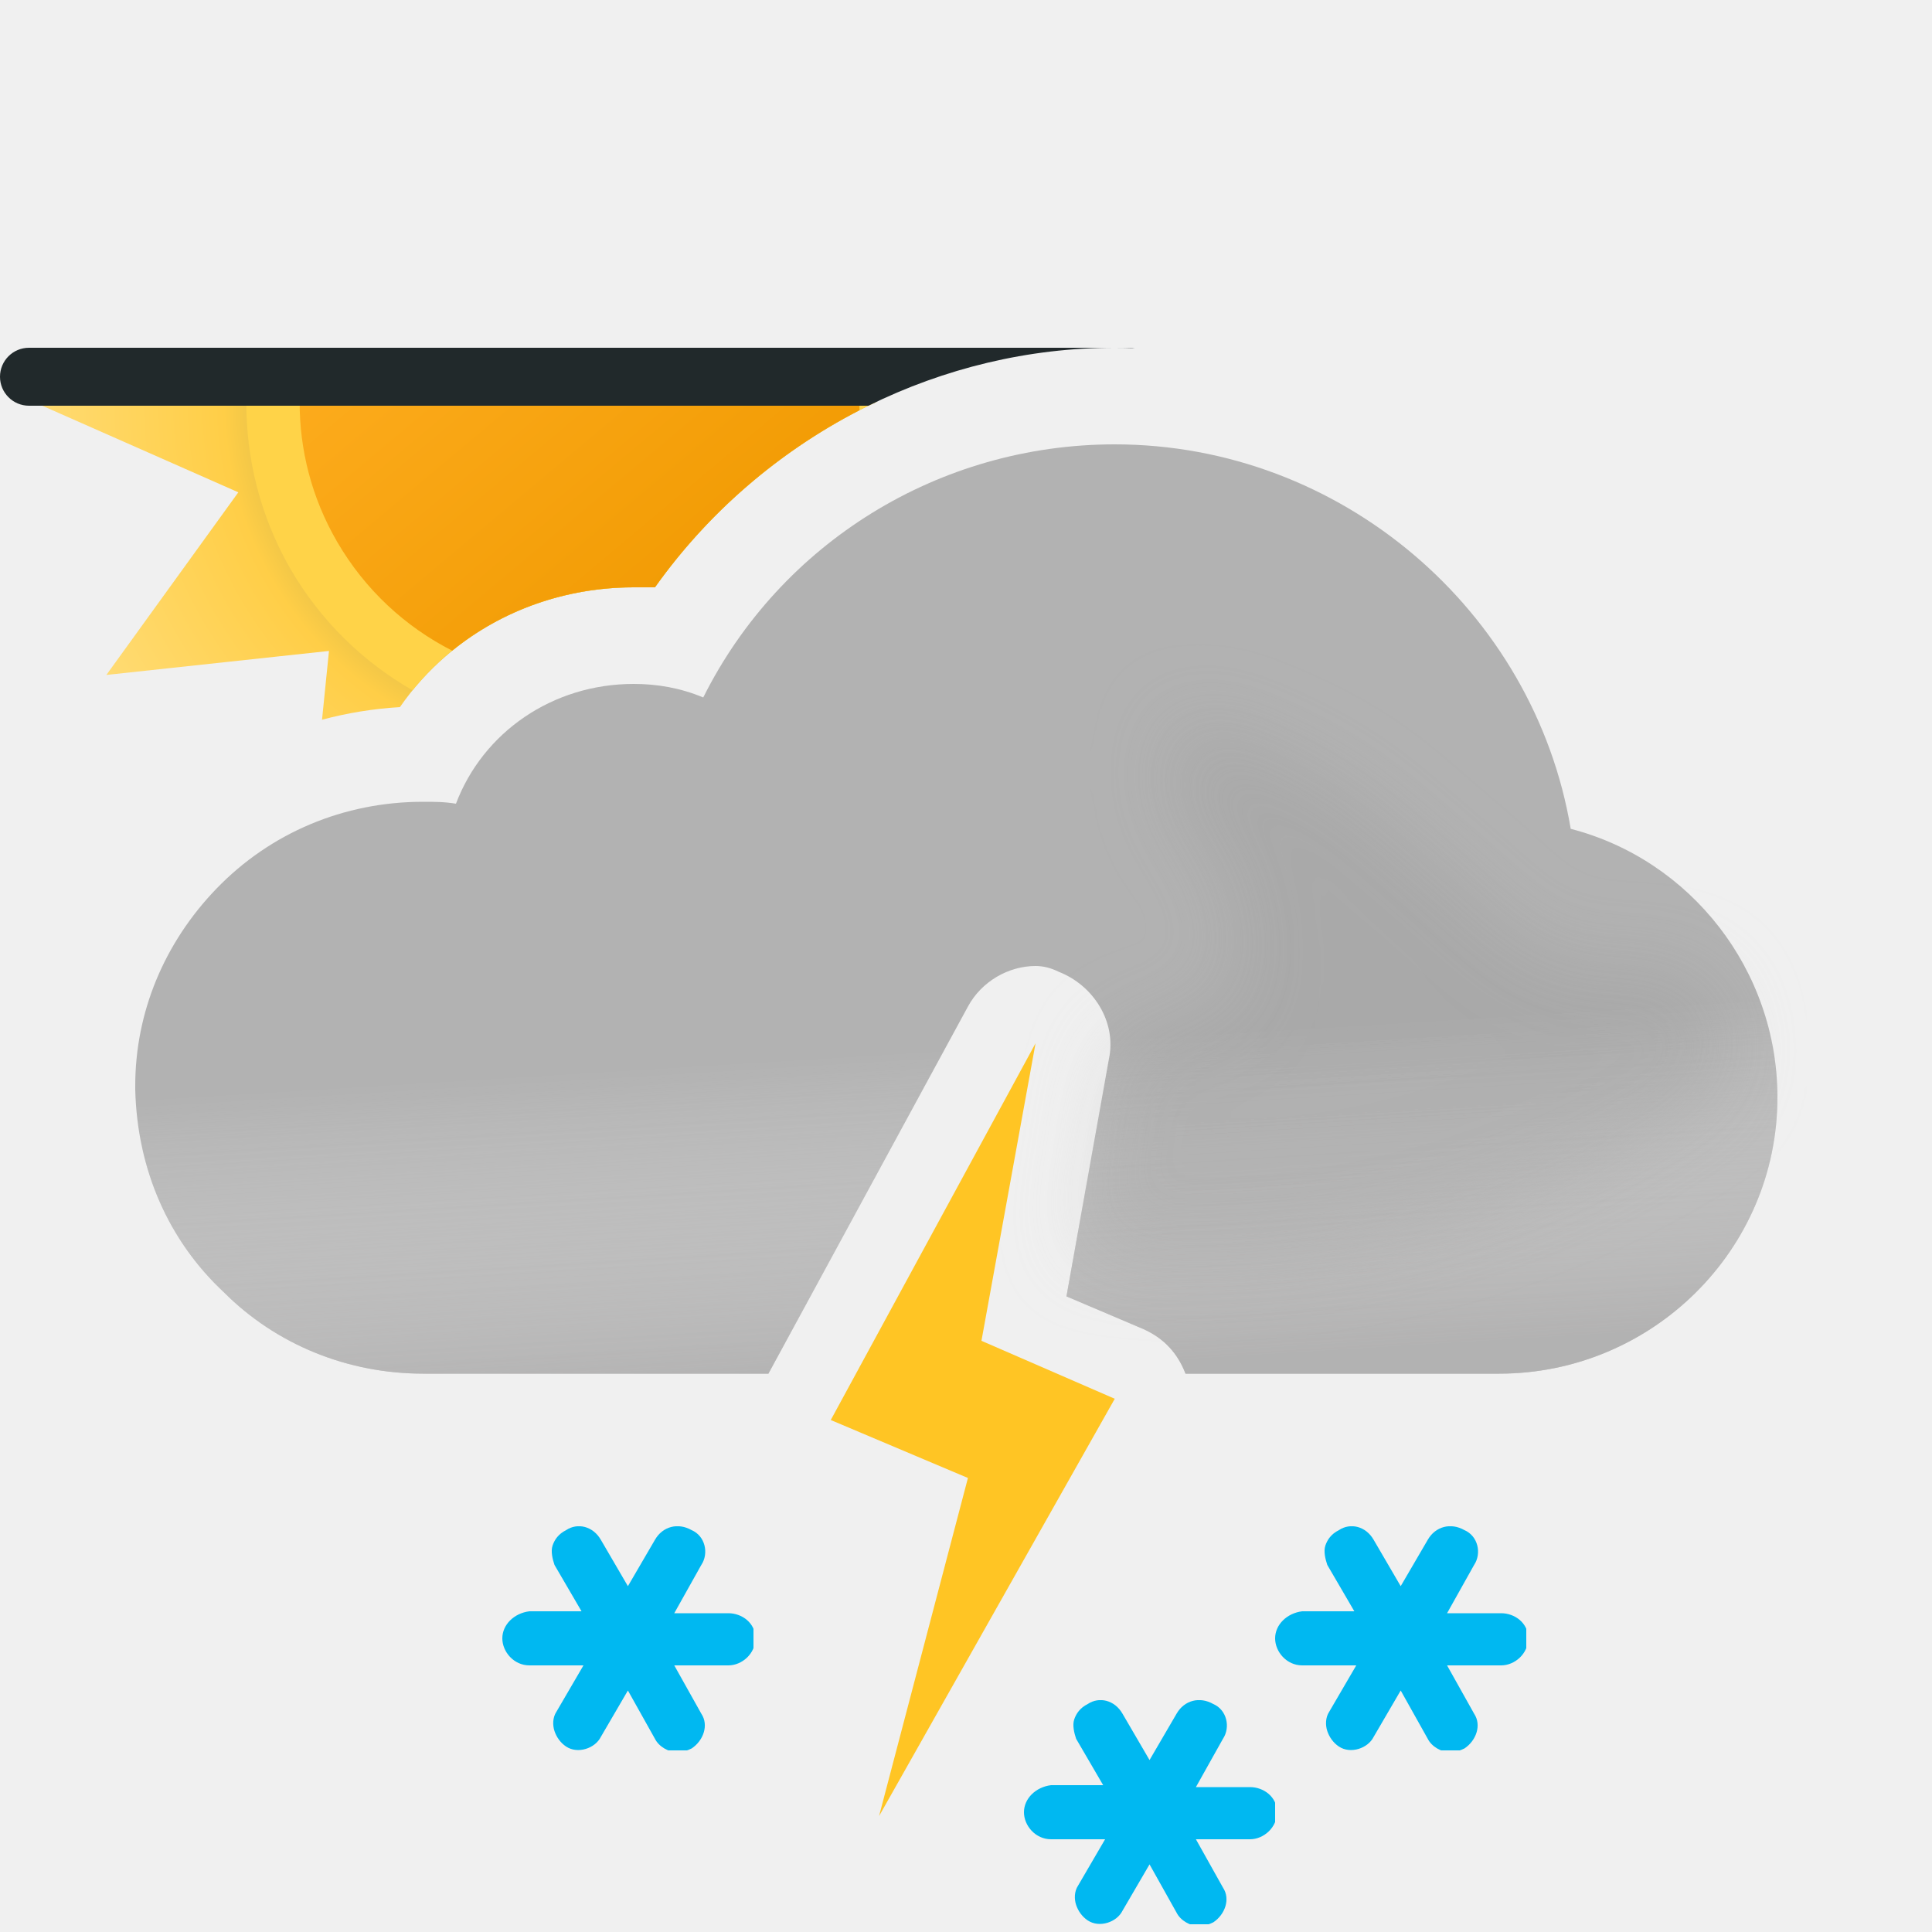
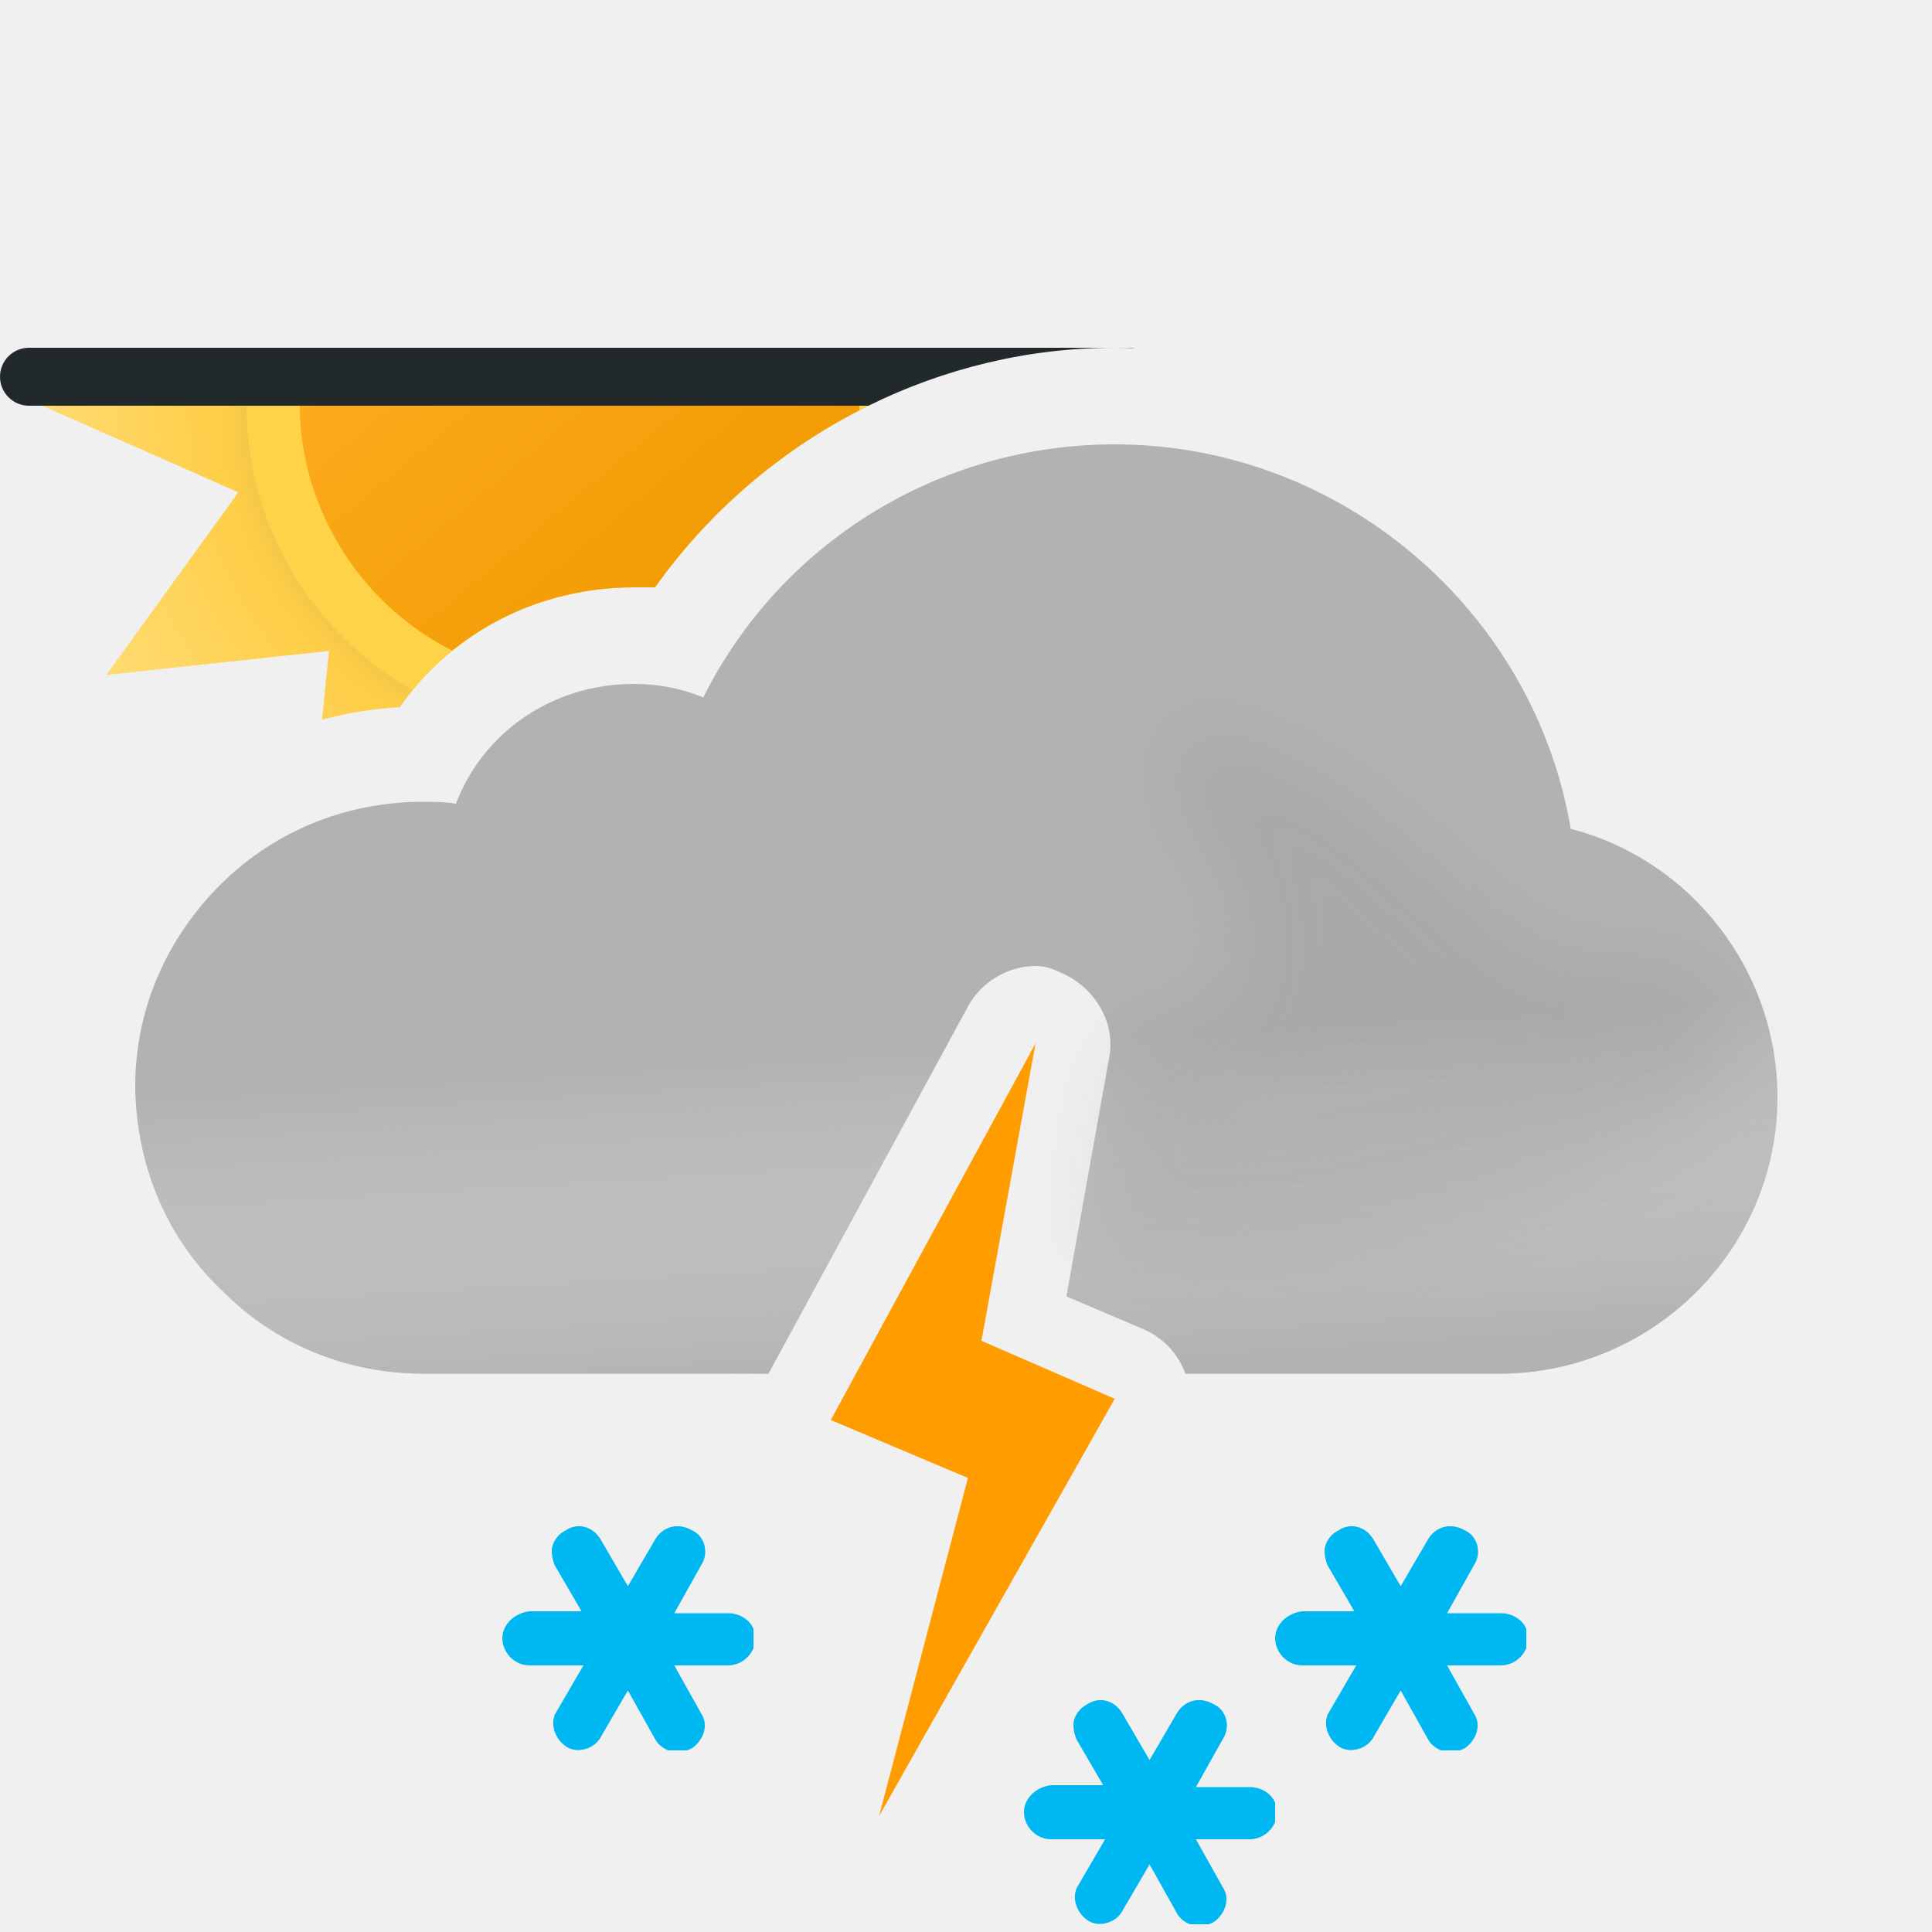
<svg xmlns="http://www.w3.org/2000/svg" width="100" height="100" viewBox="0 0 100 100" fill="none">
  <path fill-rule="evenodd" clip-rule="evenodd" d="M45.384 20.79C40.829 22.945 36.844 26.256 33.9 30.4H32.8C27.9 30.4 23.4 32.7 20.7 36.6C19.321 36.683 17.972 36.903 16.668 37.253L17.028 33.693L5.505 34.935L12.336 25.482L1.71 20.79H45.384Z" fill="url(#paint0_radial_149_1412)" />
  <path fill-rule="evenodd" clip-rule="evenodd" d="M45.384 20.79C40.829 22.945 36.844 26.256 33.9 30.4H32.8C28.276 30.4 24.094 32.36 21.353 35.73C18.801 34.268 16.591 32.139 15.016 29.421C13.466 26.708 12.736 23.732 12.75 20.79H45.384Z" fill="#FFD348" />
  <path fill-rule="evenodd" clip-rule="evenodd" d="M44.481 21.236C40.303 23.39 36.648 26.532 33.9 30.4H32.8C29.292 30.4 25.989 31.579 23.405 33.679C20.993 32.449 18.896 30.537 17.445 28.034C16.123 25.755 15.501 23.257 15.51 20.79H44.49C44.489 20.939 44.486 21.087 44.481 21.236Z" fill="url(#paint1_linear_149_1412)" />
  <path fill-rule="evenodd" clip-rule="evenodd" d="M1.5 18C0.672 18 0 18.672 0 19.5C0 20.328 0.672 21 1.5 21H44.95C48.862 19.07 53.214 18 57.7 18C58.047 18 58.394 18.006 58.739 18.019C58.661 18.006 58.581 18 58.5 18H57.7H1.5Z" fill="#21292B" />
  <path fill-rule="evenodd" clip-rule="evenodd" d="M57.7 23C69.4 23 79.4 31.6 81.3 42.9C87.5 44.5 92 50.2 92 56.8C92 64.7 85.5 71.1 77.6 71.1H61.362C60.957 70.051 60.266 69.285 59.2 68.8L55.2 67.1L57.4 54.8C57.8 52.9 56.6 51 54.8 50.3C54.4 50.1 54 50 53.6 50C52.2 50 50.8 50.8 50.1 52.1L39.772 71.1H21.9C18 71.1 14.3 69.6 11.6 66.9C8.7 64.2 7.1 60.5 7 56.4V56.2C7 52.4 8.5 48.8 11.2 46C14 43.1 17.8 41.5 21.9 41.5C22.5 41.5 23 41.5 23.6 41.6C25 37.9 28.6 35.4 32.8 35.4C34 35.4 35.2 35.6 36.4 36.1C40.4 28.1 48.6 23 57.7 23Z" fill="#B2B2B2" />
  <g opacity="0.6">
    <path fill-rule="evenodd" clip-rule="evenodd" d="M57.7 23C69.4 23 79.4 31.6 81.3 42.9C87.5 44.5 92 50.2 92 56.8C92 64.7 85.5 71.1 77.6 71.1H61.362C60.957 70.051 60.266 69.285 59.2 68.8L55.2 67.1L57.4 54.8C57.8 52.9 56.6 51 54.8 50.3C54.4 50.1 54 50 53.6 50C52.2 50 50.8 50.8 50.1 52.1L39.772 71.1H21.9C18 71.1 14.3 69.6 11.6 66.9C8.7 64.2 7.1 60.5 7 56.4V56.2C7 52.4 8.5 48.8 11.2 46C14 43.1 17.8 41.5 21.9 41.5C22.5 41.5 23 41.5 23.6 41.6C25 37.9 28.6 35.4 32.8 35.4C34 35.4 35.2 35.6 36.4 36.1C40.4 28.1 48.6 23 57.7 23Z" fill="url(#paint2_linear_149_1412)" style="mix-blend-mode:multiply" />
  </g>
  <g style="mix-blend-mode:multiply" opacity="0.3" filter="url(#filter0_f_149_1412)">
    <path fill-rule="evenodd" clip-rule="evenodd" d="M44.073 63.187C37.484 63.637 30.455 64 29.5 64C23 64 18.5 69.101 18.5 69.101H40.859L44.073 63.187ZM56.485 59.918L57.4 54.8C57.451 54.557 57.476 54.314 57.477 54.073C58.125 53.834 58.647 53.603 58.647 53.603C58.647 53.603 62.999 52.001 63.75 52.001C64.501 52.001 64.124 49.038 63.89 47.191L63.89 47.191L63.75 45.871C63.75 45.509 63.302 44.986 62.75 44.341C61.973 43.433 60.988 42.284 60.75 41.001C60.575 40.06 60.776 38.919 60.922 38.092C61.013 37.575 61.083 37.18 61.026 37.033C61.138 37.086 61.948 37.36 61.948 37.36C63.896 38.02 66.977 39.099 69.75 41.001C71.408 42.138 73.691 44.314 73.691 44.314C73.691 44.314 75.336 45.586 75.75 46.001C76.75 47.001 79.75 50.001 81.75 50.001H86.75L89 51.591L89.5 54.801C89.5 62.701 83 69.101 75.1 69.101H59.758C59.585 68.991 59.399 68.89 59.2 68.8L55.2 67.1L56.126 61.922C56.682 61.567 56.688 60.814 56.485 59.918ZM60.99 37.001C61.005 36.997 61.016 37.008 61.026 37.033C61.026 37.033 60.975 37.004 60.99 37.001Z" fill="url(#paint3_radial_149_1412)" />
  </g>
-   <path fill-rule="evenodd" clip-rule="evenodd" d="M50.8 69.4L53.6 54L43 73.5L50.1 76.5L45.5 94L57.7 72.4L50.8 69.4Z" fill="#FFC524" />
+   <path fill-rule="evenodd" clip-rule="evenodd" d="M50.8 69.4L53.6 54L43 73.5L50.1 76.5L45.5 94L57.7 72.4L50.8 69.4Z" fill="#FF9D00" />
  <g clip-path="url(#clip0_149_1412)">
    <path d="M37.7 83.5H34.9L36.3 81C36.7 80.4 36.5 79.5 35.8 79.2C35.1 78.8 34.3 79 33.9 79.7L32.5 82.1L31.1 79.7C30.7 79 29.9 78.8 29.3 79.2C28.9 79.4 28.7 79.7 28.6 80C28.5 80.3 28.6 80.7 28.7 81L30.1 83.4H27.4C26.6 83.5 26 84.1 26 84.8C26 85.5 26.6 86.2 27.4 86.2H30.2L28.8 88.6C28.6 88.9 28.6 89.3 28.7 89.6C28.8 89.9 29 90.2 29.3 90.4C29.9 90.8 30.8 90.5 31.1 89.9L32.5 87.5L33.9 90C34.1 90.4 34.6 90.7 35.1 90.7C35.3 90.7 35.6 90.6 35.8 90.5C36.4 90.1 36.7 89.3 36.3 88.7L34.9 86.2H37.7C38.4 86.2 39.1 85.6 39.1 84.8C39.1 84 38.4 83.5 37.7 83.5Z" fill="#00B8F1" />
  </g>
  <g clip-path="url(#clip1_149_1412)">
    <path d="M64.7 92.5H61.9L63.3 90C63.7 89.4 63.5 88.5 62.8 88.2C62.1 87.8 61.3 88 60.9 88.7L59.5 91.1L58.1 88.7C57.7 88 56.9 87.8 56.3 88.2C55.9 88.4 55.7 88.7 55.6 89C55.5 89.3 55.6 89.7 55.7 90L57.1 92.4H54.4C53.6 92.5 53 93.1 53 93.8C53 94.5 53.6 95.2 54.4 95.2H57.2L55.8 97.6C55.6 97.9 55.6 98.3 55.7 98.6C55.8 98.9 56 99.2 56.3 99.4C56.9 99.8 57.8 99.5 58.1 98.9L59.5 96.5L60.9 99C61.1 99.4 61.6 99.7 62.1 99.7C62.3 99.7 62.6 99.6 62.8 99.5C63.4 99.1 63.7 98.3 63.3 97.7L61.9 95.2H64.7C65.4 95.2 66.1 94.6 66.1 93.8C66.1 93 65.4 92.5 64.7 92.5Z" fill="#00B8F1" />
  </g>
  <g clip-path="url(#clip2_149_1412)">
    <path d="M77.7 83.5H74.9L76.3 81C76.7 80.4 76.5 79.5 75.8 79.2C75.1 78.8 74.3 79 73.9 79.7L72.5 82.1L71.1 79.7C70.7 79 69.9 78.8 69.3 79.2C68.9 79.4 68.7 79.7 68.6 80C68.5 80.3 68.6 80.7 68.7 81L70.1 83.4H67.4C66.6 83.5 66 84.1 66 84.8C66 85.5 66.6 86.2 67.4 86.2H70.2L68.8 88.6C68.6 88.9 68.6 89.3 68.7 89.6C68.8 89.9 69 90.2 69.3 90.4C69.9 90.8 70.8 90.5 71.1 89.9L72.5 87.5L73.9 90C74.1 90.4 74.6 90.7 75.1 90.7C75.3 90.7 75.6 90.6 75.8 90.5C76.4 90.1 76.7 89.3 76.3 88.7L74.9 86.2H77.7C78.4 86.2 79.1 85.6 79.1 84.8C79.1 84 78.4 83.5 77.7 83.5Z" fill="#00B8F1" />
  </g>
  <defs>
    <filter id="filter0_f_149_1412" x="14.5" y="33" width="79" height="40.101" filterUnits="userSpaceOnUse" color-interpolation-filters="sRGB">
      <feFlood flood-opacity="0" result="BackgroundImageFix" />
      <feBlend mode="normal" in="SourceGraphic" in2="BackgroundImageFix" result="shape" />
      <feGaussianBlur stdDeviation="2" result="effect1_foregroundBlur_149_1412" />
    </filter>
    <radialGradient id="paint0_radial_149_1412" cx="0" cy="0" r="1" gradientUnits="userSpaceOnUse" gradientTransform="translate(30 20.79) scale(28.29)">
      <stop offset="0.514" stop-color="#D6B849" />
      <stop offset="0.652" stop-color="#FFCE47" />
      <stop offset="1" stop-color="#FFDB73" />
    </radialGradient>
    <linearGradient id="paint1_linear_149_1412" x1="20.685" y1="9.689" x2="39.315" y2="31.891" gradientUnits="userSpaceOnUse">
      <stop stop-color="#FFAF22" />
      <stop offset="0.99" stop-color="#F09900" />
    </linearGradient>
    <linearGradient id="paint2_linear_149_1412" x1="47.5" y1="38.5" x2="49.5" y2="71.1" gradientUnits="userSpaceOnUse">
      <stop offset="0.484" stop-color="white" stop-opacity="0" />
      <stop offset="1" stop-color="#B3B2B2" />
    </linearGradient>
    <radialGradient id="paint3_radial_149_1412" cx="0" cy="0" r="1" gradientUnits="userSpaceOnUse" gradientTransform="translate(68 41) rotate(75.0686) scale(23.2863 33.7318)">
      <stop stop-color="#D5D5D5" />
      <stop offset="1" stop-color="#D0D0D0" />
      <stop offset="1" stop-color="#9B9B9B" stop-opacity="0" />
    </radialGradient>
    <clipPath id="clip0_149_1412">
      <rect width="13" height="11.6" fill="white" transform="translate(26 79)" />
    </clipPath>
    <clipPath id="clip1_149_1412">
      <rect width="13" height="11.6" fill="white" transform="translate(53 88)" />
    </clipPath>
    <clipPath id="clip2_149_1412">
      <rect width="13" height="11.6" fill="white" transform="translate(66 79)" />
    </clipPath>
  </defs>
</svg>
